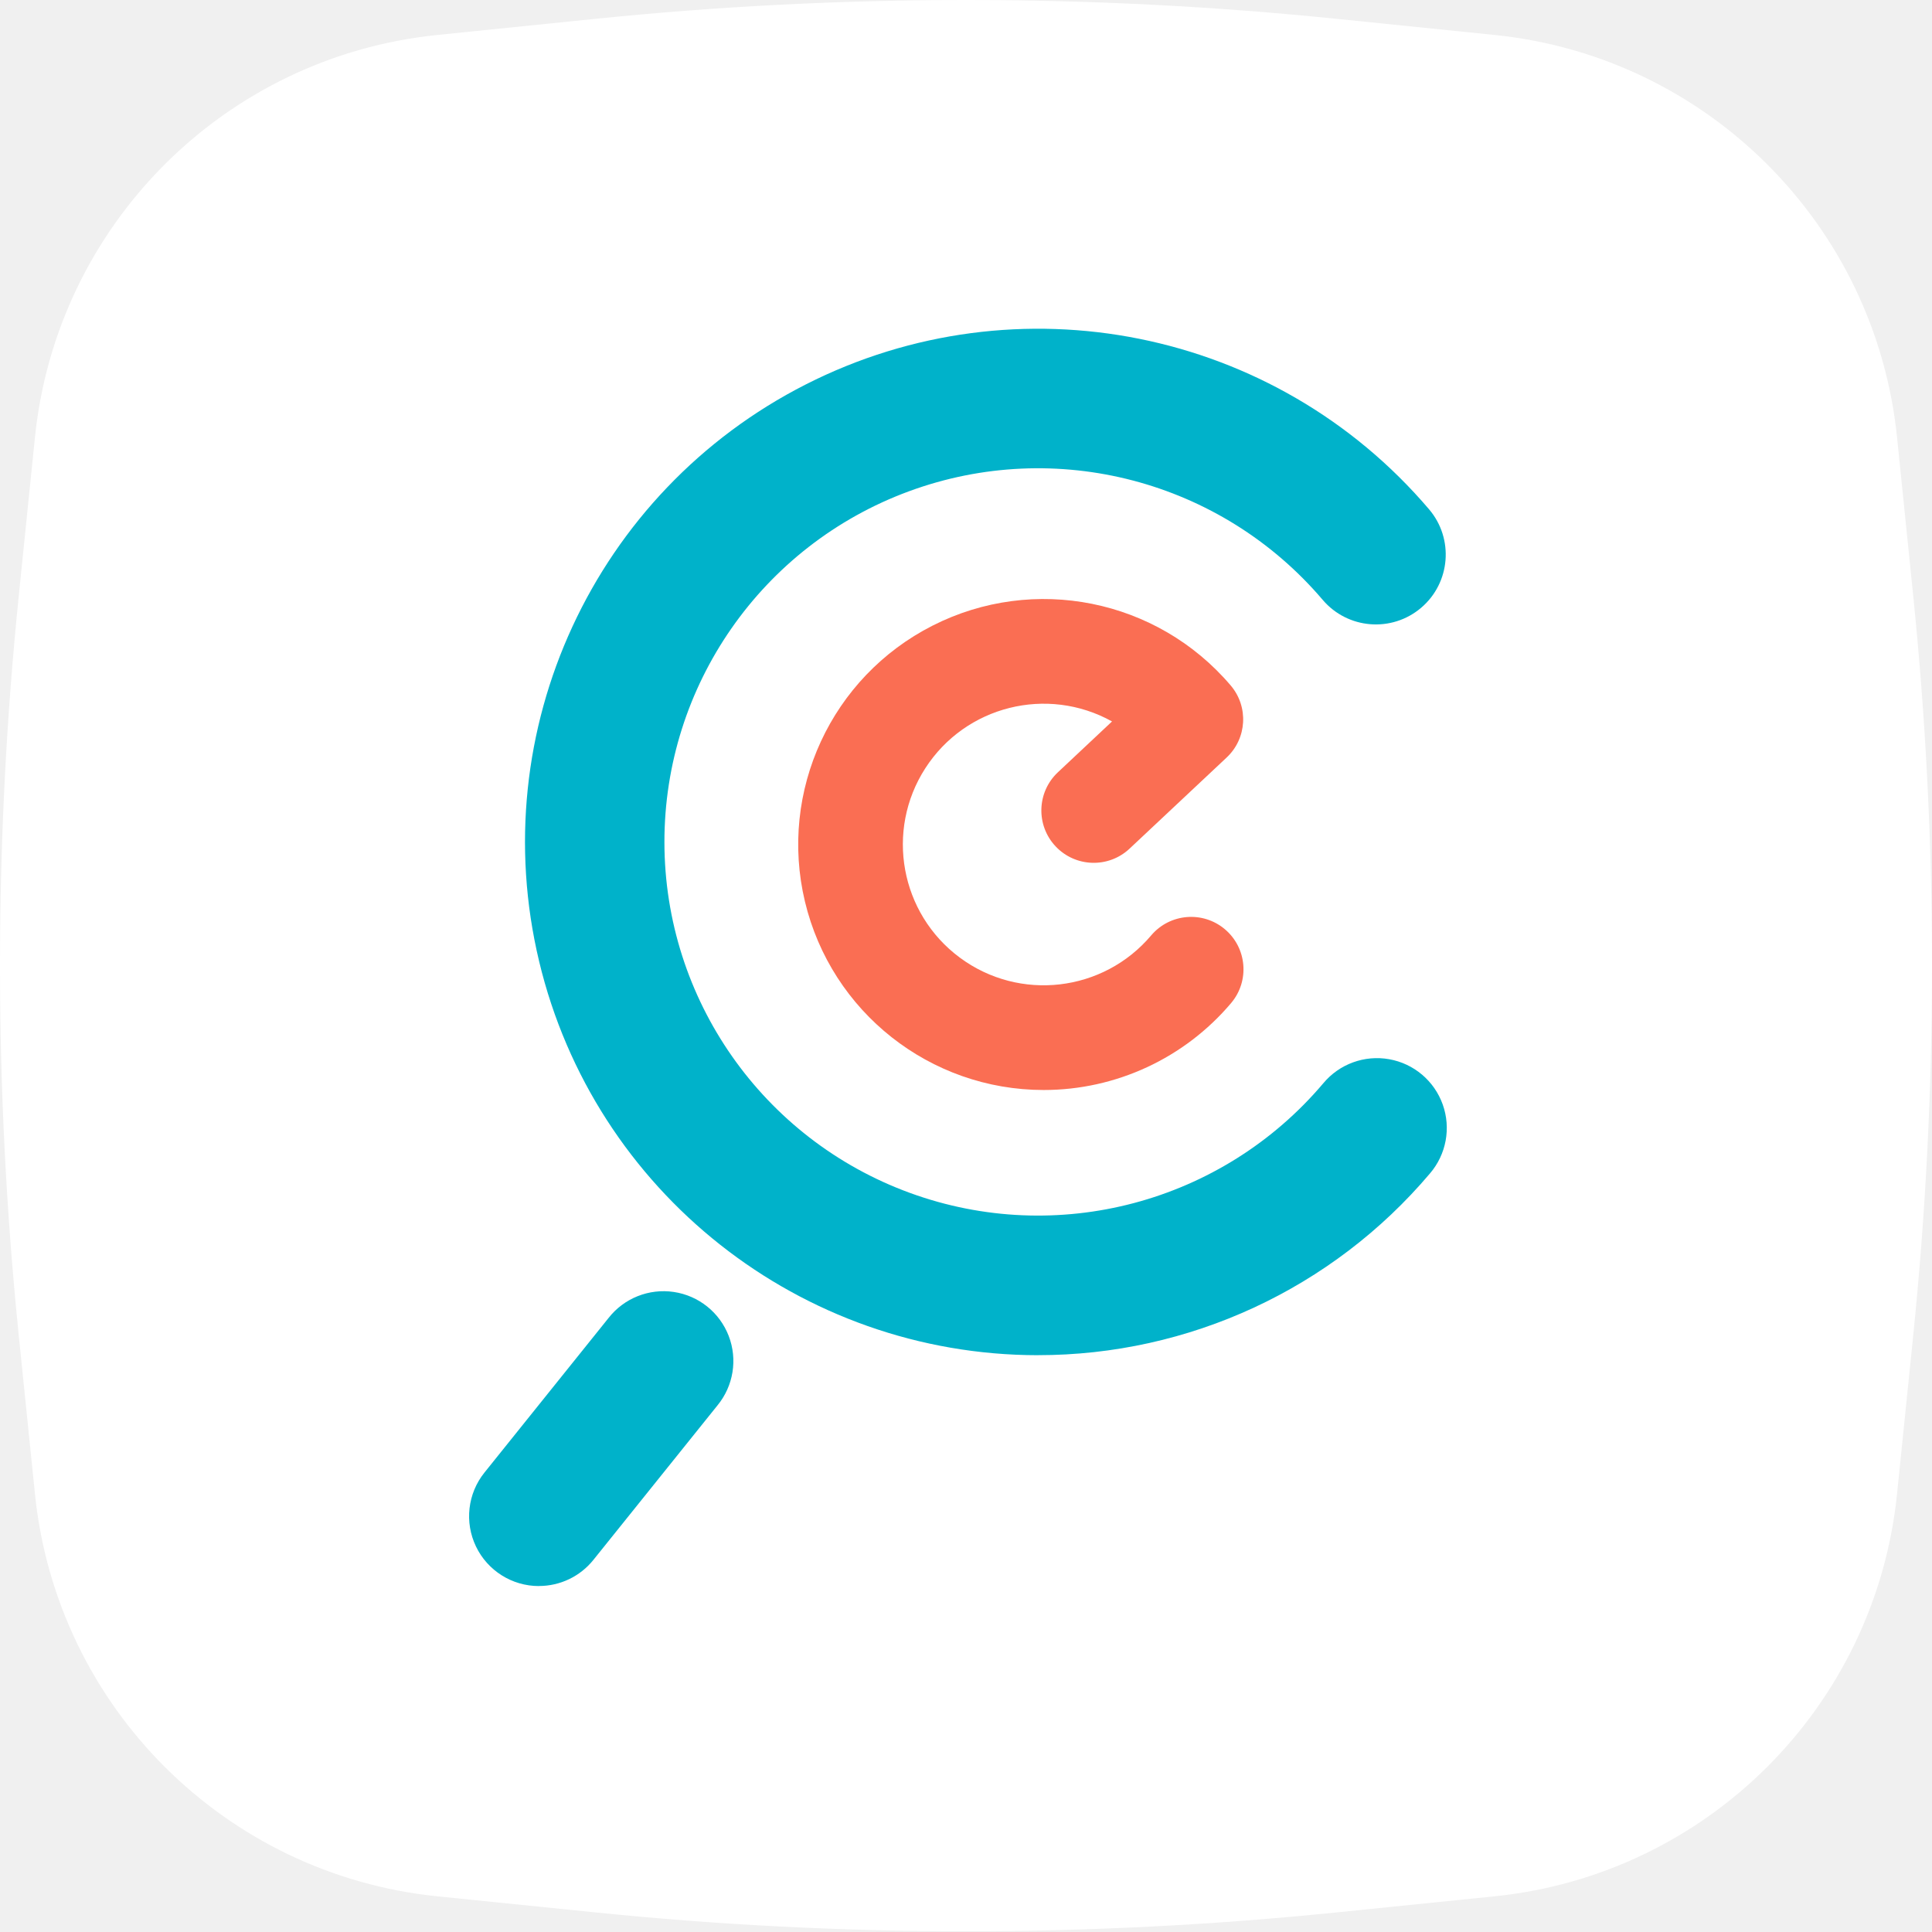
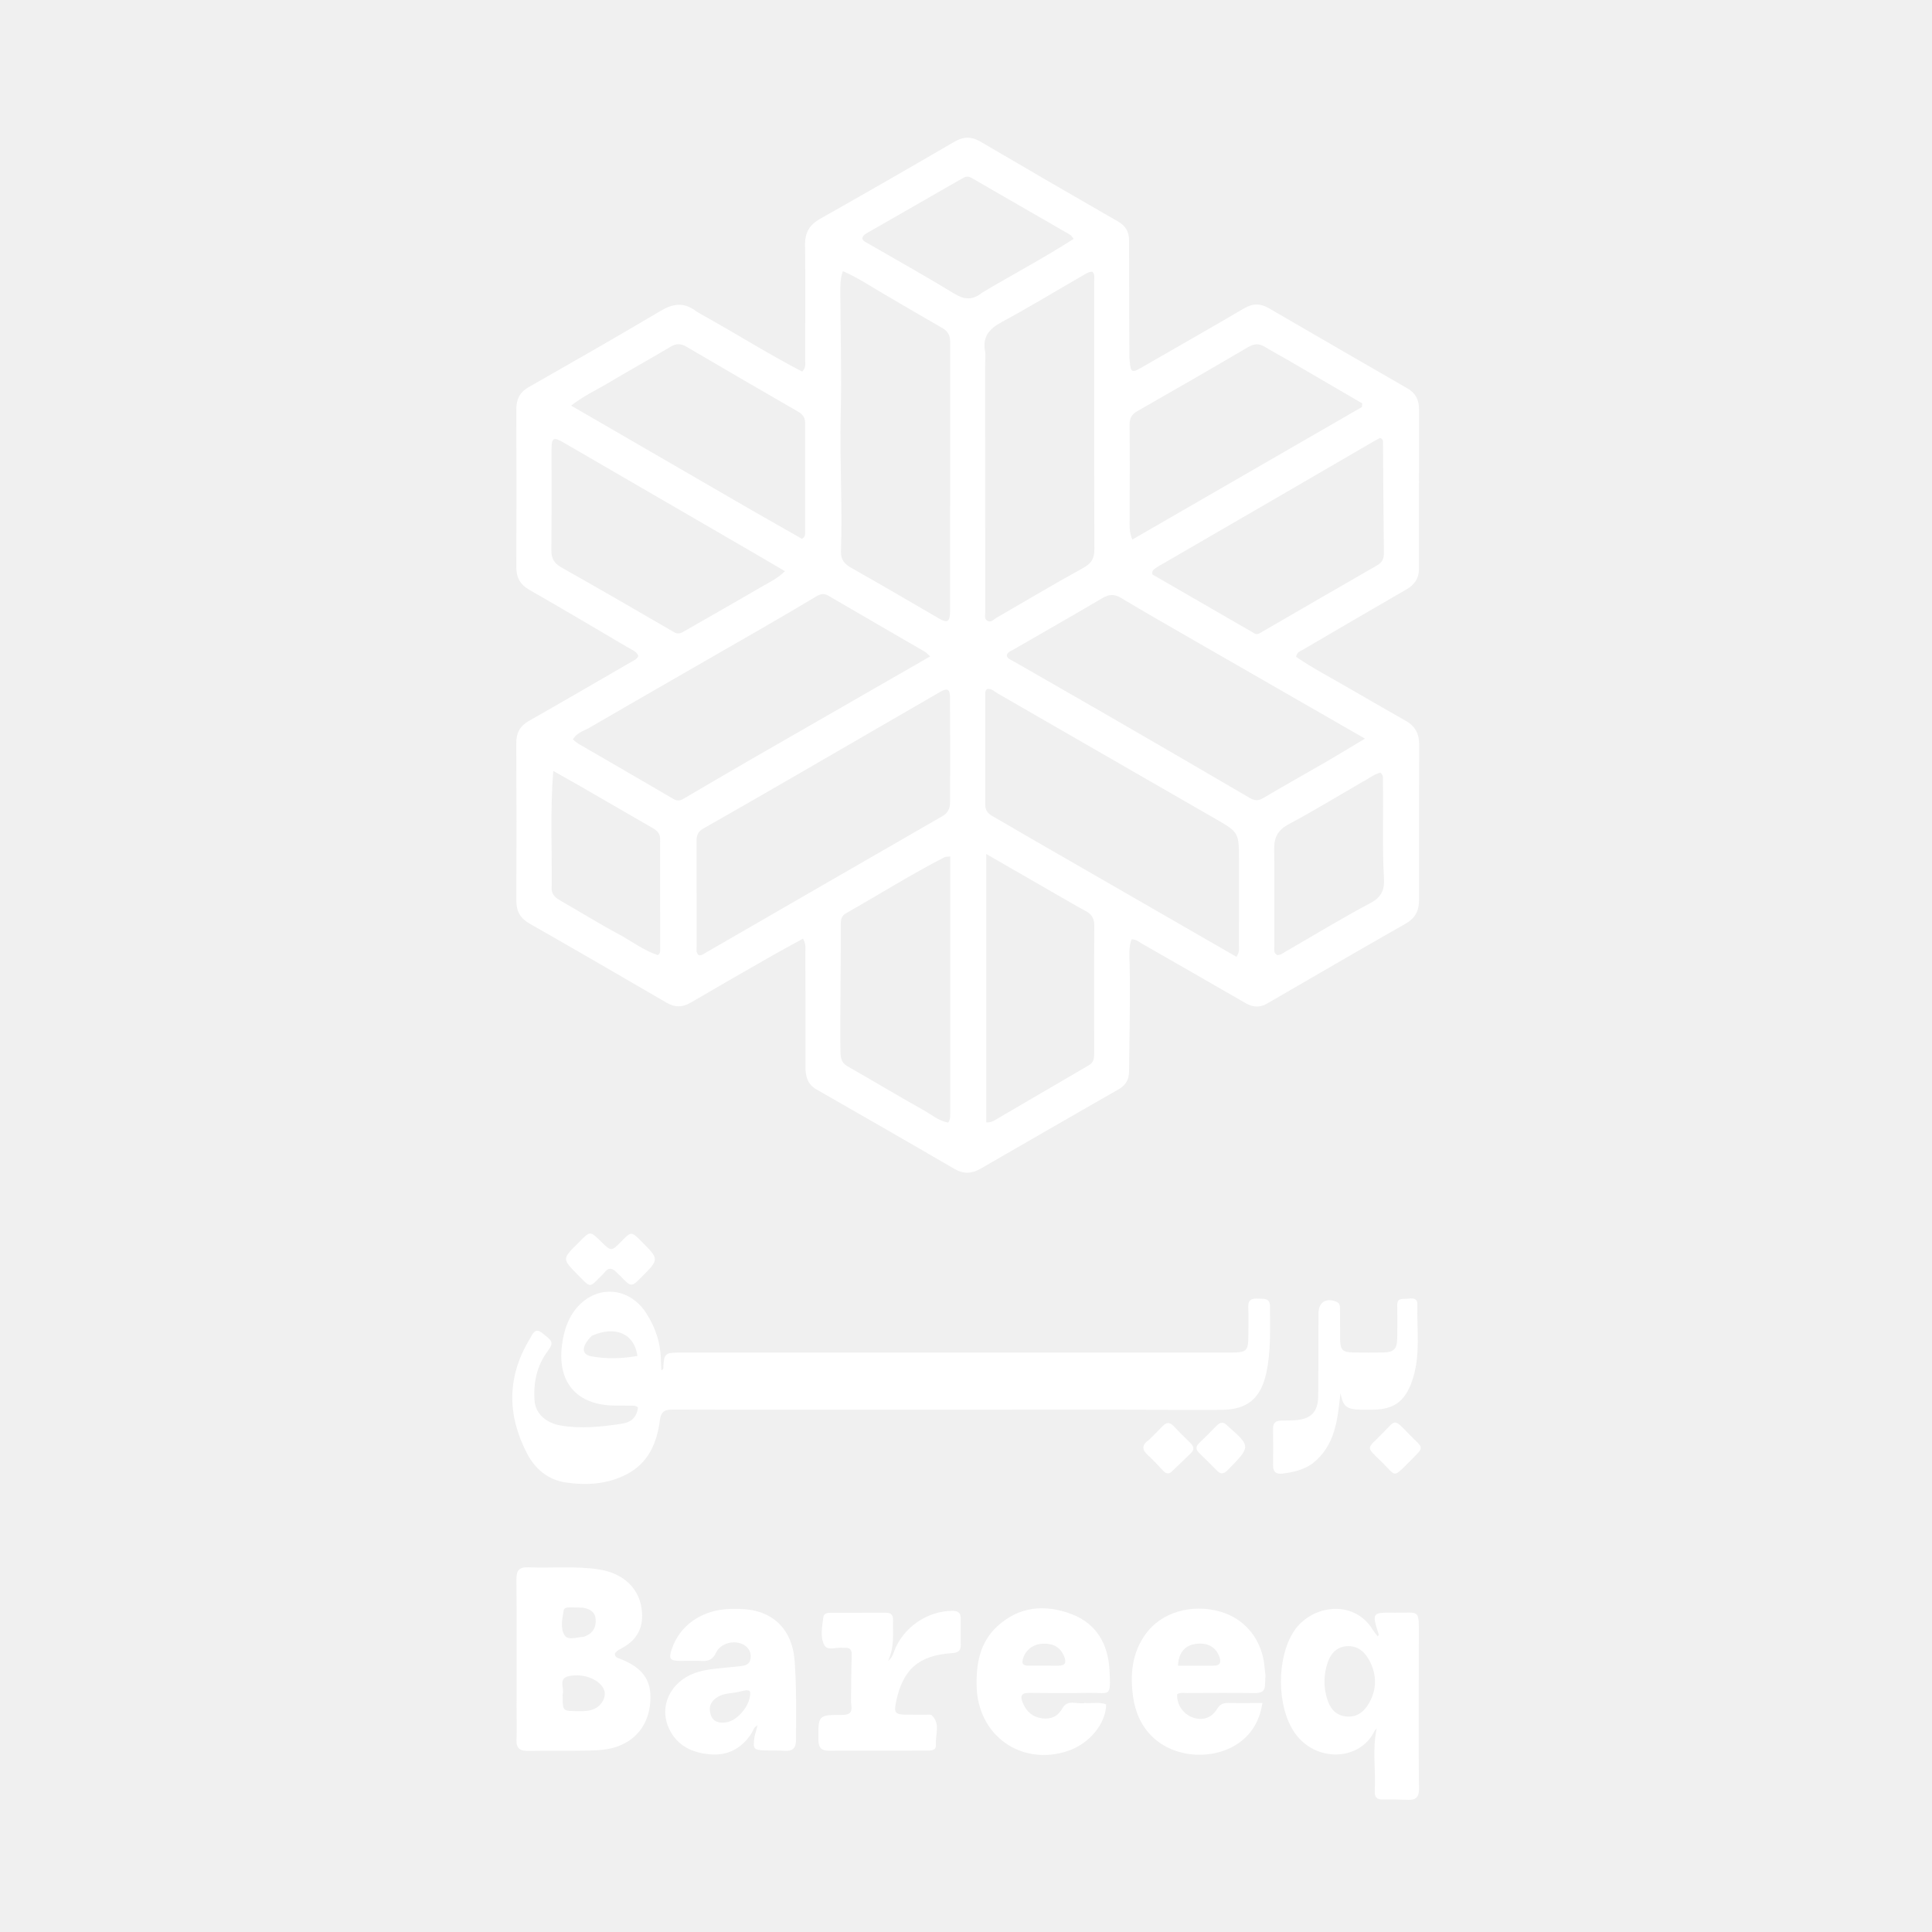
- <svg xmlns="http://www.w3.org/2000/svg" width="150.059" height="150" viewBox="0 0 150.059 150">
-   <g id="mainlogo" transform="translate(-0.004 0)">
-     <path id="back" d="M115.724,4.568l12.222,1.248a34.989,34.989,0,0,1,31.262,31.248l1.247,12.219a283.607,283.607,0,0,1,0,57.638l-1.247,12.216a34.993,34.993,0,0,1-31.262,31.25l-12.222,1.245a283.83,283.83,0,0,1-57.661,0L45.84,150.388a34.991,34.991,0,0,1-31.261-31.25l-1.248-12.216a283.757,283.757,0,0,1,0-57.638l1.248-12.219A34.988,34.988,0,0,1,45.84,5.816L58.062,4.568a283.838,283.838,0,0,1,57.662,0Z" transform="translate(-11.86 -3.1)" fill="#fff" fill-rule="evenodd" />
-     <g id="mainlogo-2" data-name="mainlogo" transform="translate(24.03 23.998)">
-       <rect id="logoback" width="102" height="102" fill="none" />
-       <g id="logo" transform="translate(36.12 4.121)">
-         <rect id="back-2" data-name="back" width="102" height="102" transform="translate(-36.12 -4.121)" fill="none" />
-         <path id="Path_16339" data-name="Path 16339" d="M5.423,243.619a5.422,5.422,0,0,1-4.229-8.813L10.832,222.8a5.424,5.424,0,1,1,8.464,6.784l-9.637,12a5.415,5.415,0,0,1-4.235,2.03Z" transform="translate(-23.714 -148.548)" fill="#00b2ca" />
-         <path id="Path_16340" data-name="Path 16340" d="M94.4,100.084A19.067,19.067,0,1,1,108.931,68.66a4.063,4.063,0,0,1-.312,5.6l-7.538,7.075a4.067,4.067,0,0,1-5.572-5.926l4.208-3.951a10.935,10.935,0,1,0,3.038,16.62,4.067,4.067,0,1,1,6.209,5.256,19.062,19.062,0,0,1-14.568,6.75Z" transform="translate(-73.491 -43.542)" fill="#fa6e53" />
-         <path id="Path_16341" data-name="Path 16341" d="M52.543,79.723a39.862,39.862,0,1,1,30.381-65.7,5.425,5.425,0,1,1-8.264,7.031A29.021,29.021,0,1,0,74.71,58.6a5.424,5.424,0,1,1,8.281,7.007A39.849,39.849,0,0,1,52.539,79.72Z" transform="translate(-32.073 -2.583)" fill="#00b2ca" />
-       </g>
-     </g>
-   </g>
+ <svg xmlns="http://www.w3.org/2000/svg" version="1.1" id="Layer_1" x="0px" y="0px" width="100%" viewBox="0 0 1024 1024" enable-background="new 0 0 1024 1024" xml:space="preserve">
+   <path fill="#ffffff" opacity="1" stroke="none" d=" M374.039,167.924  C391.426,177.602 407.965,188.068 425.219,196.951  C427.374,194.653 426.73,192.55 426.735,190.645  C426.792,170.316 426.923,149.984 426.701,129.657  C426.63,123.22 429.089,119.141 434.676,115.988  C458.45,102.57 482.117,88.959 505.703,75.214  C510.575,72.375 514.771,72.194 519.672,75.074  C543.921,89.321 568.25,103.432 592.641,117.436  C596.779,119.812 598.426,122.995 598.424,127.597  C598.415,148.077 598.524,168.558 598.602,189.038  C598.605,189.869 598.713,190.699 598.782,191.529  C599.269,197.402 600.001,197.717 604.95,194.855  C623.107,184.352 641.372,174.036 659.454,163.406  C664.062,160.697 668.108,160.79 672.543,163.366  C697.013,177.58 721.495,191.771 746.022,205.884  C750.267,208.326 752.091,211.962 752.097,216.59  C752.135,244.919 752.106,273.247 752.09,301.575  C752.088,306.552 749.716,309.939 745.405,312.423  C727.082,322.98 708.837,333.674 690.58,344.347  C689.206,345.151 687.391,345.558 686.953,348.14  C695.674,354.117 705.247,359.098 714.549,364.51  C724.769,370.456 735.046,376.304 745.303,382.185  C750.087,384.927 752.218,389.01 752.198,394.546  C752.097,422.041 752.073,449.537 752.124,477.032  C752.134,482.707 750.156,486.646 744.964,489.594  C720.352,503.57 695.913,517.85 671.405,532.011  C667.566,534.229 663.89,533.835 660.077,531.628  C641.775,521.034 623.413,510.544 605.06,500.039  C603.513,499.154 602.147,497.786 599.699,497.899  C598.152,502.274 598.642,506.997 598.735,511.469  C599.126,530.283 598.585,549.081 598.423,567.886  C598.386,572.223 596.659,575.174 593.024,577.261  C568.624,591.273 544.206,605.254 519.857,619.355  C515.084,622.119 510.772,622.405 505.834,619.527  C481.525,605.359 457.107,591.375 432.695,577.385  C428.003,574.696 426.897,570.536 426.911,565.547  C426.967,545.384 426.919,525.22 426.849,505.057  C426.841,502.788 427.348,500.401 425.609,497.51  C419.72,500.755 413.805,503.914 407.986,507.242  C393.962,515.26 379.949,523.297 366.009,531.459  C361.675,533.996 357.731,534.031 353.357,531.483  C329.185,517.403 304.979,503.38 280.681,489.518  C275.77,486.716 273.655,483.053 273.681,477.407  C273.813,449.579 273.787,421.75 273.635,393.922  C273.606,388.502 275.521,384.844 280.289,382.135  C298.379,371.859 316.345,361.366 334.361,350.958  C335.784,350.136 337.409,349.581 338.36,347.693  C337.441,345.233 334.902,344.412 332.869,343.211  C315.527,332.965 298.195,322.698 280.704,312.711  C275.776,309.898 273.644,306.271 273.67,300.635  C273.801,272.807 273.782,244.978 273.661,217.15  C273.638,211.804 275.357,207.97 280.151,205.234  C303.571,191.862 327.013,178.522 350.193,164.744  C356.715,160.868 362.39,160.114 368.575,164.677  C370.174,165.856 372.005,166.72 374.039,167.924 M468.653,155.924  C461.503,151.789 454.627,147.14 446.731,143.708  C445.216,148.04 445.379,152.016 445.397,155.957  C445.492,177.109 446.127,198.273 445.602,219.409  C444.998,243.731 446.561,268.028 445.738,292.334  C445.596,296.538 447.518,298.901 451.123,300.934  C466.763,309.755 482.254,318.84 497.775,327.871  C502.075,330.373 503.547,329.586 503.553,324.163  C503.6,276.516 503.569,228.867 503.611,181.22  C503.614,177.893 502.469,175.582 499.494,173.884  C489.376,168.108 479.351,162.169 468.653,155.924 M546.824,444.629  C583.02,465.476 619.217,486.322 655.348,507.131  C657.086,504.542 656.677,502.831 656.68,501.206  C656.708,486.208 656.697,471.21 656.695,456.212  C656.693,441.018 656.626,441.133 643.588,433.644  C605.325,411.667 567.126,389.581 528.876,367.584  C527.087,366.555 525.51,364.759 523.218,365.198  C522.106,365.999 522.196,367.049 522.197,368.027  C522.205,387.524 522.258,407.021 522.217,426.518  C522.211,429.393 523.492,431.113 525.893,432.477  C532.695,436.342 539.422,440.34 546.824,444.629 M522.123,194.501  C522.144,237.785 522.163,281.068 522.199,324.352  C522.201,325.963 521.572,327.923 523.224,328.98  C525.208,330.249 526.608,328.336 528.099,327.477  C543.37,318.675 558.49,309.596 573.947,301.135  C578.387,298.705 580.055,296.132 580.038,291.122  C579.877,243.677 579.96,196.231 579.945,148.786  C579.945,147.192 580.404,145.447 578.985,144.003  C576.895,143.995 575.269,145.245 573.594,146.208  C559.463,154.335 545.523,162.811 531.187,170.556  C524.635,174.096 520.646,178.117 522.073,186.023  C522.509,188.441 522.131,191.005 522.123,194.501 M420.304,411.876  C404.439,421.007 388.608,430.199 372.676,439.212  C369.913,440.775 369.183,442.785 369.193,445.71  C369.262,464.206 369.199,482.702 369.244,501.198  C369.248,502.933 368.678,504.913 370.355,506.274  C371.723,506.581 372.638,505.768 373.63,505.195  C415.58,480.978 457.519,456.741 499.501,432.58  C502.533,430.834 503.554,428.302 503.559,425.14  C503.589,406.644 503.632,388.148 503.532,369.652  C503.508,365.244 502.114,364.523 498.327,366.709  C472.512,381.607 446.726,396.556 420.304,411.876 M633.038,339.526  C620.074,332.021 607.027,324.655 594.2,316.922  C590.501,314.692 587.734,314.971 584.164,317.08  C568.395,326.391 552.467,335.432 536.607,344.588  C535.356,345.311 533.776,345.769 533.602,347.628  C534.152,349.236 535.706,349.645 536.973,350.373  C555.433,360.984 573.925,371.541 592.359,382.199  C615.69,395.69 638.996,409.226 662.25,422.849  C664.835,424.363 666.799,424.618 669.525,423  C680.687,416.376 692.035,410.066 703.267,403.557  C709.666,399.848 715.971,395.98 723.477,391.491  C692.76,373.838 663.22,356.861 633.038,339.526 M398.04,402.49  C429.528,384.393 461.016,366.297 493.01,347.91  C491.571,346.598 491.053,345.931 490.376,345.537  C473.256,335.59 456.1,325.705 439.008,315.71  C436.586,314.294 434.729,314.87 432.566,316.159  C422.846,321.947 413.098,327.687 403.296,333.335  C373.02,350.779 342.68,368.113 312.476,385.681  C309.502,387.411 305.677,388.304 303.652,391.92  C304.748,392.79 305.569,393.62 306.543,394.186  C323.362,403.962 340.222,413.667 357.004,423.504  C359.104,424.735 360.625,424.331 362.491,423.232  C374.1,416.392 385.754,409.628 398.04,402.49 M503.661,588.17  C503.661,543.506 503.661,498.842 503.661,453.96  C501.689,454.153 501.134,454.06 500.732,454.268  C482.83,463.515 465.744,474.196 448.253,484.166  C446.12,485.382 445.645,487.2 445.652,489.625  C445.688,503.755 445.513,517.885 445.443,532.016  C445.401,540.51 445.325,549.006 445.463,557.498  C445.512,560.453 445.871,563.276 449.114,565.114  C462.574,572.744 475.811,580.77 489.324,588.304  C493.576,590.675 497.427,594.07 502.568,595.001  C504.001,593.053 503.552,591.002 503.661,588.17 M561.547,474.998  C548.838,467.675 536.13,460.352 522.718,452.624  C522.718,501.029 522.718,547.975 522.718,594.881  C525.191,595.082 526.633,594.096 528.028,593.284  C544.436,583.738 560.788,574.097 577.199,564.557  C579.637,563.14 579.942,561.057 579.939,558.619  C579.916,535.953 579.847,513.286 579.994,490.621  C580.019,486.727 578.501,484.459 575.216,482.732  C570.798,480.41 566.532,477.8 561.547,474.998 M382.432,283.134  C354.501,266.93 326.571,250.724 298.637,234.524  C293.383,231.477 292.334,232.045 292.325,238.048  C292.301,255.872 292.436,273.698 292.228,291.52  C292.176,295.92 293.679,298.547 297.493,300.704  C317.468,312.004 337.35,323.469 357.181,335.018  C359.379,336.298 360.773,335.671 362.6,334.616  C376.001,326.875 389.5,319.301 402.846,311.466  C407.083,308.979 411.697,306.972 416.046,302.746  C404.785,296.143 393.944,289.788 382.432,283.134 M398.808,270.644  C407.683,275.699 416.558,280.753 425.081,285.608  C426.809,284.466 426.721,283.405 426.721,282.432  C426.726,262.955 426.684,243.477 426.727,224  C426.734,220.858 425.005,219.327 422.503,217.885  C402.909,206.589 383.351,195.23 363.85,183.774  C360.921,182.054 358.507,181.959 355.54,183.718  C344.237,190.417 332.757,196.818 321.458,203.522  C315.524,207.043 309.181,209.95 302.702,214.98  C335.058,233.718 366.618,251.994 398.808,270.644 M682.051,190.496  C678.144,188.273 674.178,186.146 670.349,183.798  C667.304,181.931 664.721,182.102 661.571,183.951  C642.06,195.409 622.458,206.715 602.799,217.918  C599.605,219.739 598.646,221.873 598.694,225.542  C598.915,242.174 598.744,258.811 598.719,275.447  C598.714,278.712 598.472,282.014 600.145,285.978  C640.931,262.438 681.401,239.081 721.872,215.724  C721.924,215.089 721.976,214.454 722.028,213.819  C708.907,206.18 695.785,198.54 682.051,190.496 M613.188,300.627  C612.179,301.58 610.329,301.905 610.783,304.461  C628.646,314.766 646.793,325.222 664.915,335.721  C666.177,336.451 667.026,335.996 668.094,335.376  C688.679,323.437 709.27,311.509 729.899,299.648  C732.529,298.135 733.517,296.134 733.483,293.128  C733.265,273.815 733.181,254.501 733.026,235.187  C733.017,234.086 733.27,232.778 731.524,232.114  C730.538,232.633 729.357,233.202 728.226,233.858  C712.828,242.799 697.446,251.766 682.044,260.698  C659.296,273.89 636.535,287.059 613.188,300.627 M520.607,155.078  C536.616,145.539 553.135,136.835 569.092,126.585  C568.014,125.351 567.68,124.707 567.151,124.401  C549.723,114.338 532.26,104.335 514.851,94.239  C512.673,92.976 511.17,93.901 509.376,94.934  C493.09,104.313 476.766,113.628 460.465,122.98  C459.05,123.792 457.457,124.48 456.998,126.343  C457.424,127.811 458.721,128.266 459.862,128.924  C475.13,137.74 490.529,146.343 505.582,155.514  C510.804,158.696 515.182,159.471 520.607,155.078 M721.972,414.5  C709.017,422.004 696.227,429.814 683.032,436.868  C677.373,439.893 675.276,443.751 675.347,449.885  C675.543,467.028 675.384,484.175 675.42,501.319  C675.424,503.042 674.883,505.063 676.935,506.189  C678.783,506.259 680.094,505.124 681.508,504.309  C696.49,495.67 711.263,486.638 726.53,478.538  C732.31,475.471 733.849,471.407 733.533,465.789  C732.568,448.655 733.3,431.508 732.976,414.371  C732.946,412.775 733.432,411.003 731.649,409.544  C728.308,410.251 725.669,412.628 721.972,414.5 M292.406,471.641  C292.762,474.654 294.88,476.103 297.288,477.484  C307.53,483.356 317.572,489.596 327.972,495.17  C334.913,498.89 341.265,503.824 348.664,506.236  C349.962,505.27 349.92,504.211 349.92,503.245  C349.913,483.773 349.833,464.301 349.894,444.829  C349.904,441.6 348.063,440.103 345.646,438.712  C332.385,431.083 319.153,423.403 305.901,415.759  C302.085,413.557 298.234,411.416 293.25,408.597  C291.523,430.078 292.649,450.457 292.406,471.641 z" />
+   <path fill="#ffffff" opacity="1" stroke="none" d=" M595,747.145  C540.679,747.152 486.857,747.156 433.035,747.162  C407.541,747.164 382.046,747.235 356.552,747.108  C352.381,747.087 350.347,748.082 349.752,752.709  C348.181,764.919 343.612,775.59 331.844,781.567  C321.635,786.752 310.668,787.372 299.67,785.706  C290.544,784.323 283.697,778.634 279.505,770.678  C268.688,750.148 268.607,729.563 280.915,709.479  C282.174,707.424 283.388,703.39 287.196,706.397  C292.371,710.482 293.959,711.253 290.362,716.027  C284.561,723.727 282.6,732.865 283.34,742.5  C283.85,749.13 289.231,754.179 297.112,755.542  C307.932,757.412 318.691,756.233 329.391,754.631  C334.914,753.804 337.446,750.974 338.166,746.113  C337.227,744.856 335.802,745.082 334.516,745.044  C331.852,744.965 329.184,744.983 326.518,744.989  C305.455,745.039 294.751,732.38 298.085,711.384  C298.982,705.732 300.567,700.363 303.854,695.57  C313.938,680.863 332.8,680.964 342.476,695.941  C347.446,703.635 350.253,712.105 350.296,721.376  C350.303,722.974 350.454,724.571 350.544,726.285  C351.921,725.747 351.56,724.8 351.602,724.072  C351.962,717.794 352.771,716.926 359.098,716.919  C388.76,716.888 418.422,716.907 448.084,716.905  C516.406,716.9 584.729,716.903 653.051,716.875  C660.677,716.872 661.622,715.839 661.651,708.158  C661.671,702.992 661.804,697.82 661.607,692.662  C661.46,688.834 663.716,688.075 666.665,688.304  C669.432,688.518 673.135,687.614 673.127,692.394  C673.108,704.206 673.705,716.044 671.152,727.724  C668.229,741.098 661.241,747.129 647.487,747.251  C630.16,747.404 612.829,747.195 595,747.145 M313.658,708.021  C308.161,713.452 307.947,717.872 313.417,718.882  C321.478,720.37 329.709,720.124 337.849,718.685  C336.276,706.898 326.206,702.39 313.658,708.021 z" />
+   <path fill="#ffffff" opacity="1" stroke="none" d=" M273.787,905  C273.792,882.024 273.897,859.548 273.722,837.074  C273.686,832.336 275.201,830.509 280.03,830.708  C292.482,831.222 304.981,829.906 317.408,831.828  C331.038,833.936 339.582,842.543 340.299,854.881  C340.761,862.827 337.651,868.741 330.878,872.816  C329.056,873.912 326.991,874.709 325.872,876.424  C325.898,878.517 327.386,878.693 328.587,879.166  C340.043,883.677 344.875,889.869 344.759,899.906  C344.615,912.476 338.209,921.77 327.197,925.698  C321.907,927.585 316.412,927.744 310.951,927.856  C300.633,928.068 290.306,927.816 279.987,928.013  C275.577,928.097 273.533,926.647 273.752,921.979  C274.008,916.498 273.796,910.994 273.787,905 M306.426,906.942  C309.421,907.002 312.396,906.966 315.193,905.649  C319.051,903.833 321.415,899.322 320.258,895.929  C318.374,890.406 309.549,886.609 301.401,888.415  C295.722,889.673 299.157,894.697 298.264,897.952  C298.095,898.568 298.245,899.271 298.25,899.935  C298.31,906.887 298.31,906.887 306.426,906.942 M308.964,852.107  C306.649,852.048 304.333,851.943 302.017,851.95  C300.68,851.954 299.017,852.077 298.753,853.616  C297.996,858.012 296.902,863.01 299.214,866.669  C301.069,869.604 305.638,867.742 309.033,867.574  C309.197,867.566 309.363,867.525 309.519,867.472  C313.35,866.166 315.612,863.659 315.748,859.457  C315.884,855.286 313.841,852.956 308.964,852.107 z" />
+   <path fill="#ffffff" opacity="1" stroke="none" d=" M751.962,907  C751.991,920.986 751.907,934.474 752.114,947.958  C752.18,952.221 750.665,954.123 746.365,953.948  C741.876,953.766 737.378,953.721 732.885,953.769  C729.711,953.802 728.451,952.505 728.641,949.266  C729.289,938.245 727.211,927.112 729.725,915.956  C729.259,916.571 728.684,917.132 728.344,917.81  C720.539,933.386 697.273,934.244 686.267,918.492  C676.609,904.67 676.532,878.939 685.687,864.773  C694.798,850.674 717.39,847.282 727.548,863.735  C728.31,864.969 729.294,866.066 730.263,867.343  C730.53,866.779 730.805,866.479 730.744,866.286  C727.082,854.719 727.081,854.601 739.128,854.77  C752.599,854.959 752.061,852.277 752.017,867.539  C751.98,880.526 751.979,893.513 751.962,907 M725.865,902.243  C729.666,895.294 729.658,888.163 726.337,881.151  C724.029,876.278 720.348,872.424 714.543,872.477  C709.168,872.527 705.568,875.875 703.825,880.813  C701.617,887.069 701.357,893.511 703.251,899.933  C704.698,904.837 707.282,908.838 712.784,909.662  C718.577,910.529 722.744,907.918 725.865,902.243 z" />
+   <path fill="#ffffff" opacity="1" stroke="none" d=" M400.676,917.572  C400.963,916.433 401.171,915.637 401.473,914.478  C399.509,915.421 399.232,917.246 398.381,918.575  C393.247,926.59 385.934,930.61 376.471,929.84  C367.022,929.071 358.997,925.433 354.652,916.292  C349.076,904.564 355.19,891.465 368.33,886.715  C374.047,884.648 380.067,884.419 386.013,883.743  C388.164,883.498 390.32,883.311 392.473,883.092  C394.913,882.845 397.24,882.263 397.755,879.43  C398.309,876.386 397.272,873.778 394.656,872.054  C389.844,868.882 382.009,870.679 379.535,875.927  C377.902,879.39 375.717,880.536 372.125,880.342  C368.304,880.134 364.462,880.332 360.63,880.319  C354.998,880.3 354.277,879.223 356.166,873.737  C360.39,861.466 371.892,853.433 386.205,852.792  C388.035,852.71 389.871,852.75 391.704,852.769  C409.001,852.952 419.852,862.947 421.163,880.284  C422.219,894.248 421.928,908.254 421.905,922.25  C421.897,926.539 420.086,928.283 415.808,927.955  C412.326,927.688 408.811,927.886 405.316,927.752  C399.522,927.53 399.073,926.987 399.778,921.302  C399.92,920.156 400.317,919.042 400.676,917.572 M395.526,895.866  C394.39,896.096 393.236,896.258 392.124,896.569  C388.322,897.629 384.195,897.225 380.604,899.271  C376.711,901.491 375.37,904.838 376.724,908.927  C377.99,912.749 381.337,913.369 384.876,912.887  C391.163,912.029 398.123,903.253 397.579,896.965  C397.514,896.219 396.937,895.873 395.526,895.866 z" />
+   <path fill="#ffffff" opacity="1" stroke="none" d=" M575.014,902.641  C579.097,902.92 582.791,901.999 586.285,903.355  C586.201,913.566 577.319,924.272 565.936,928.055  C541.297,936.243 518.304,919.887 517.645,893.916  C517.338,881.799 519.33,870.478 528.618,861.95  C540.101,851.407 553.722,850.195 567.776,855.45  C581.324,860.515 587.388,871.631 588.077,885.427  C588.81,900.078 588.285,897.083 577.058,897.266  C566.567,897.437 556.07,897.392 545.577,897.27  C541.463,897.222 540.56,898.772 542.05,902.445  C543.972,907.185 547.306,910.117 552.376,910.766  C557.119,911.374 560.768,909.664 563.2,905.323  C565.928,900.452 570.728,903.48 575.014,902.641 M544.355,882.833  C549.833,882.835 555.311,882.778 560.787,882.858  C564.732,882.915 565.341,881.118 563.975,877.823  C561.951,872.94 557.956,870.723 551.878,871.262  C546.984,871.697 543.046,875.165 542.05,879.805  C541.728,881.303 541.743,882.463 544.355,882.833 z" />
+   <path fill="#ffffff" opacity="1" stroke="none" d=" M670.74,888.188  C670.691,889.939 670.489,891.264 670.507,892.587  C670.557,896.231 668.798,897.414 665.229,897.367  C653.243,897.211 641.254,897.301 629.266,897.339  C627.473,897.345 625.596,896.928 623.929,897.976  C623.599,903.312 626.986,908.422 632.039,910.25  C637.217,912.124 642.073,910.715 645.028,905.844  C646.571,903.302 648.352,902.542 651.099,902.604  C656.876,902.733 662.658,902.643 669.114,902.643  C667.51,912.74 662.894,919.912 655.093,924.8  C637.563,935.783 605.039,930.546 600.6,899.558  C598.892,887.635 599.929,876.226 607.127,866.168  C615.423,854.578 631.457,849.869 646.632,854.173  C660.118,857.998 669.087,869.248 670.259,883.792  C670.366,885.118 670.543,886.438 670.74,888.188 M643.035,882.84  C647.075,882.9 647.357,880.737 646.117,877.652  C644.073,872.563 639.337,870.302 633.038,871.421  C627.784,872.354 624.563,876.402 624.399,882.851  C630.314,882.851 636.227,882.851 643.035,882.84 z" />
+   <path fill="#ffffff" opacity="1" stroke="none" d=" M451.063,900.684  C451.167,892.565 451.155,884.901 451.436,877.249  C451.542,874.355 450.488,873.225 447.734,873.391  C447.402,873.411 447.062,873.429 446.735,873.381  C443.384,872.897 438.675,875.163 436.925,871.964  C434.551,867.623 435.799,862.208 436.356,857.261  C436.587,855.21 438.359,854.802 440.143,854.801  C449.971,854.796 459.8,854.834 469.629,854.789  C472.493,854.776 473.411,856.257 473.33,858.867  C473.119,865.636 474.224,872.517 470.75,880.26  C473.246,878.17 473.442,876.405 474.042,874.866  C478.889,862.432 491.543,853.833 504.788,853.777  C507.698,853.764 509.205,854.736 509.196,857.736  C509.181,862.4 509.139,867.066 509.234,871.728  C509.3,874.941 507.782,875.984 504.684,876.187  C486.915,877.353 478.502,884.756 474.91,902.106  C473.723,907.841 474.465,908.75 480.504,908.823  C483.835,908.864 487.168,908.815 490.499,908.855  C491.659,908.868 493.259,908.568 493.904,909.192  C498.572,913.705 495.655,919.473 496.051,924.677  C496.307,928.038 493.219,927.84 490.938,927.851  C478.278,927.909 465.617,927.885 452.956,927.89  C448.458,927.891 443.958,927.827 439.462,927.918  C435.547,927.998 433.825,926.449 433.781,922.296  C433.64,909.18 433.518,908.882 446.376,908.946  C453.303,908.981 450.821,904.51 451.063,900.684 z" />
+   <path fill="#ffffff" opacity="1" stroke="none" d=" M695.591,775.746  C690.634,779.197 685.281,780.318 679.8,781.035  C676.525,781.463 674.721,780.261 674.76,776.695  C674.831,770.203 674.82,763.709 674.744,757.217  C674.709,754.247 676.141,752.977 678.975,752.94  C681.471,752.908 683.974,752.924 686.462,752.75  C694.777,752.168 698.564,748.389 698.664,740.065  C698.842,725.416 698.779,710.765 698.828,696.115  C698.848,690.261 702.779,687.719 708.27,689.921  C710.289,690.731 710.213,692.425 710.228,694.072  C710.275,699.233 710.234,704.394 710.284,709.555  C710.342,715.46 711.467,716.707 717.182,716.833  C722.506,716.951 727.838,716.964 733.162,716.838  C738.845,716.703 740.451,715.041 740.563,709.193  C740.676,703.368 740.619,697.539 740.565,691.713  C740.527,687.593 743.813,688.642 745.972,688.354  C748.198,688.058 751.291,687.745 751.212,691.183  C750.899,704.756 753.068,718.498 748.472,731.805  C744.688,742.758 738.867,747.096 727.382,747.171  C725.384,747.184 723.385,747.214 721.388,747.168  C713.618,746.99 711.895,745.565 710.475,738.378  C708.925,751.939 708.044,765.932 695.591,775.746 z" />
+   <path fill="#ffffff" opacity="1" stroke="none" d=" M325.677,673.341  C322.17,670.987 320.913,674.097 319.312,675.629  C312.183,682.452 313.706,683.271 306.053,675.49  C297.955,667.256 297.974,667.237 306.191,659.083  C306.546,658.732 306.897,658.377 307.248,658.022  C312.801,652.405 312.801,652.405 318.481,657.977  C324.004,663.394 324.004,663.394 329.5,657.804  C334.595,652.622 334.595,652.622 339.869,657.871  C349.451,667.406 349.451,667.406 340.218,676.679  C334.633,682.289 334.638,682.284 329.173,676.68  C328.128,675.609 327.028,674.593 325.677,673.341 z" />
+   <path fill="#ffffff" opacity="1" stroke="none" d=" M650.885,779.007  C648.892,781.11 647.155,781.632 645.134,779.564  C642.006,776.365 638.792,773.25 635.6,770.114  C633.919,768.462 633.512,766.875 635.426,765.033  C638.649,761.93 641.796,758.746 644.934,755.556  C646.82,753.638 648.626,753.583 650.464,755.573  C650.576,755.695 650.704,755.802 650.828,755.911  C662.985,766.651 662.985,766.651 650.885,779.007 z" />
+   <path fill="#ffffff" opacity="1" stroke="none" d=" M732.217,760.216  C739.849,752.811 738.133,751.102 746.696,759.989  C754.69,768.287 755.579,766.1 746.764,774.997  C738.015,783.826 739.907,782.185 732.512,775.037  C732.392,774.922 732.278,774.802 732.159,774.686  C723.663,766.405 724.432,768.201 732.217,760.216 z" />
+   <path fill="#ffffff" opacity="1" stroke="none" d=" M609.012,763.138  C611.614,760.532 614.005,758.23 616.282,755.82  C618.341,753.641 620.119,753.79 622.132,755.944  C624.959,758.969 627.915,761.878 630.894,764.755  C632.775,766.572 633.198,768.3 631.149,770.253  C627.791,773.455 624.449,776.675 621.117,779.904  C619.368,781.599 617.903,781.007 616.44,779.471  C613.81,776.711 611.275,773.838 608.443,771.299  C605.189,768.381 605.021,765.891 609.012,763.138 z" />
</svg>
